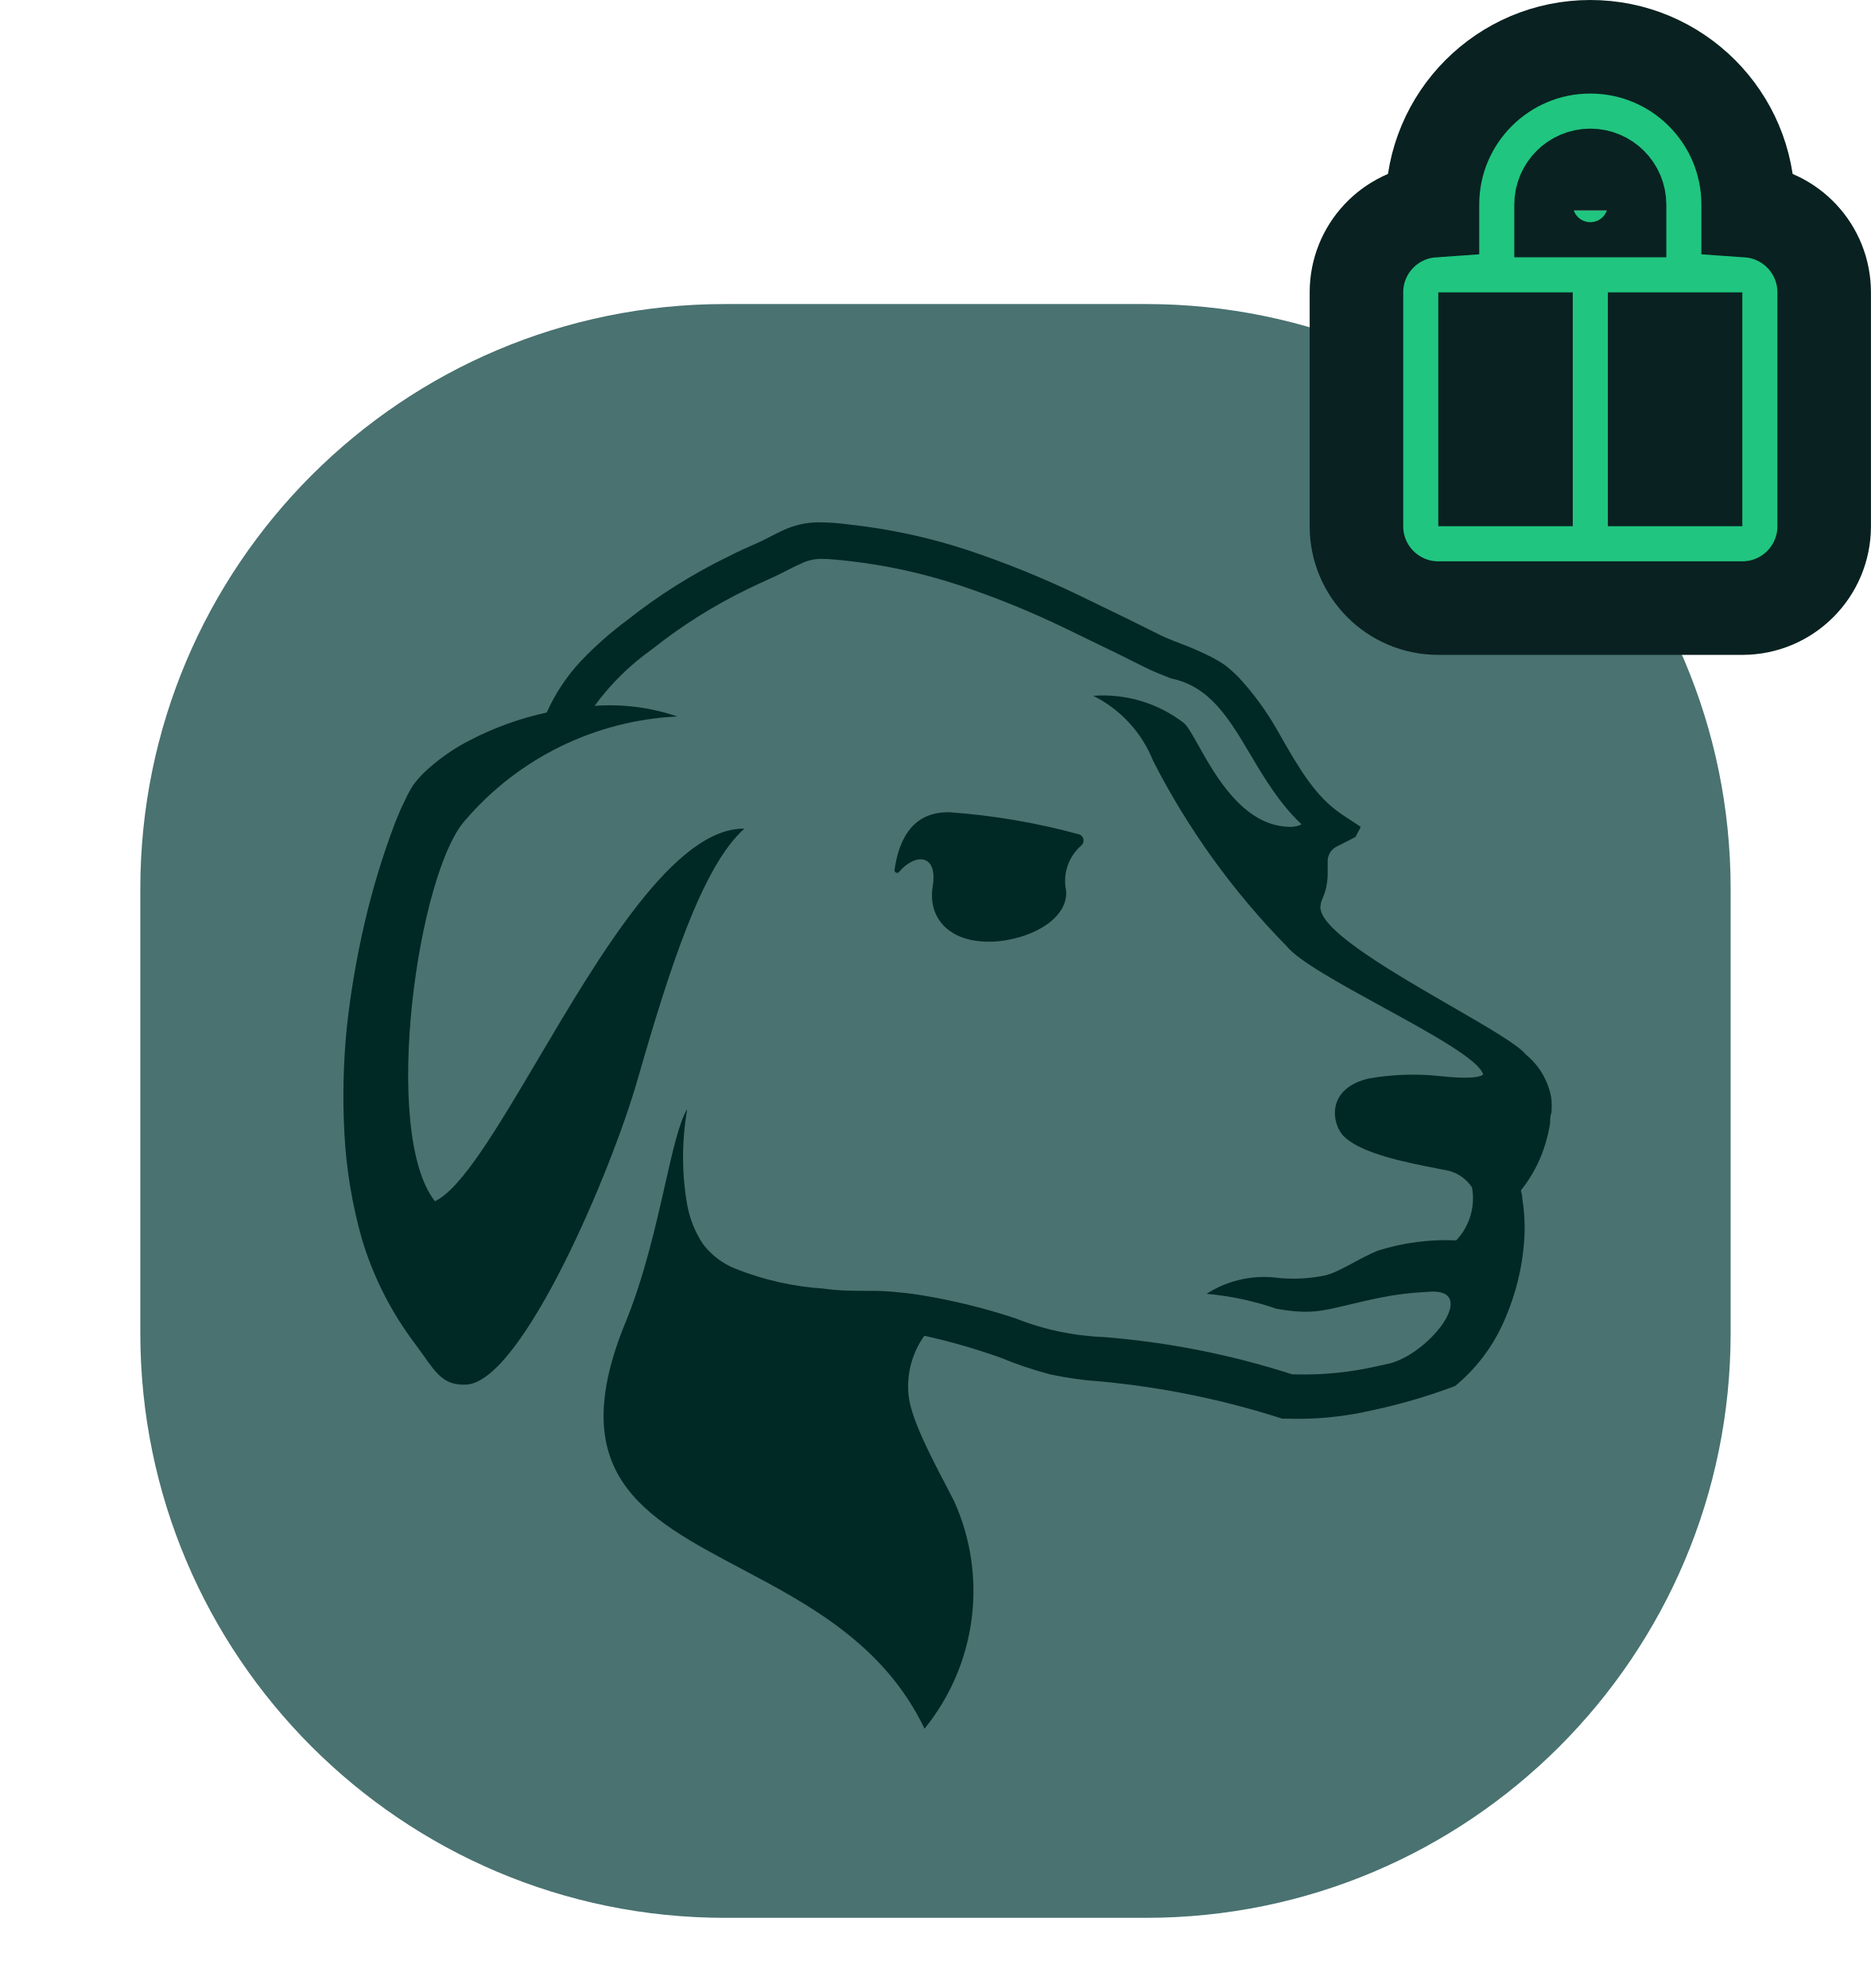
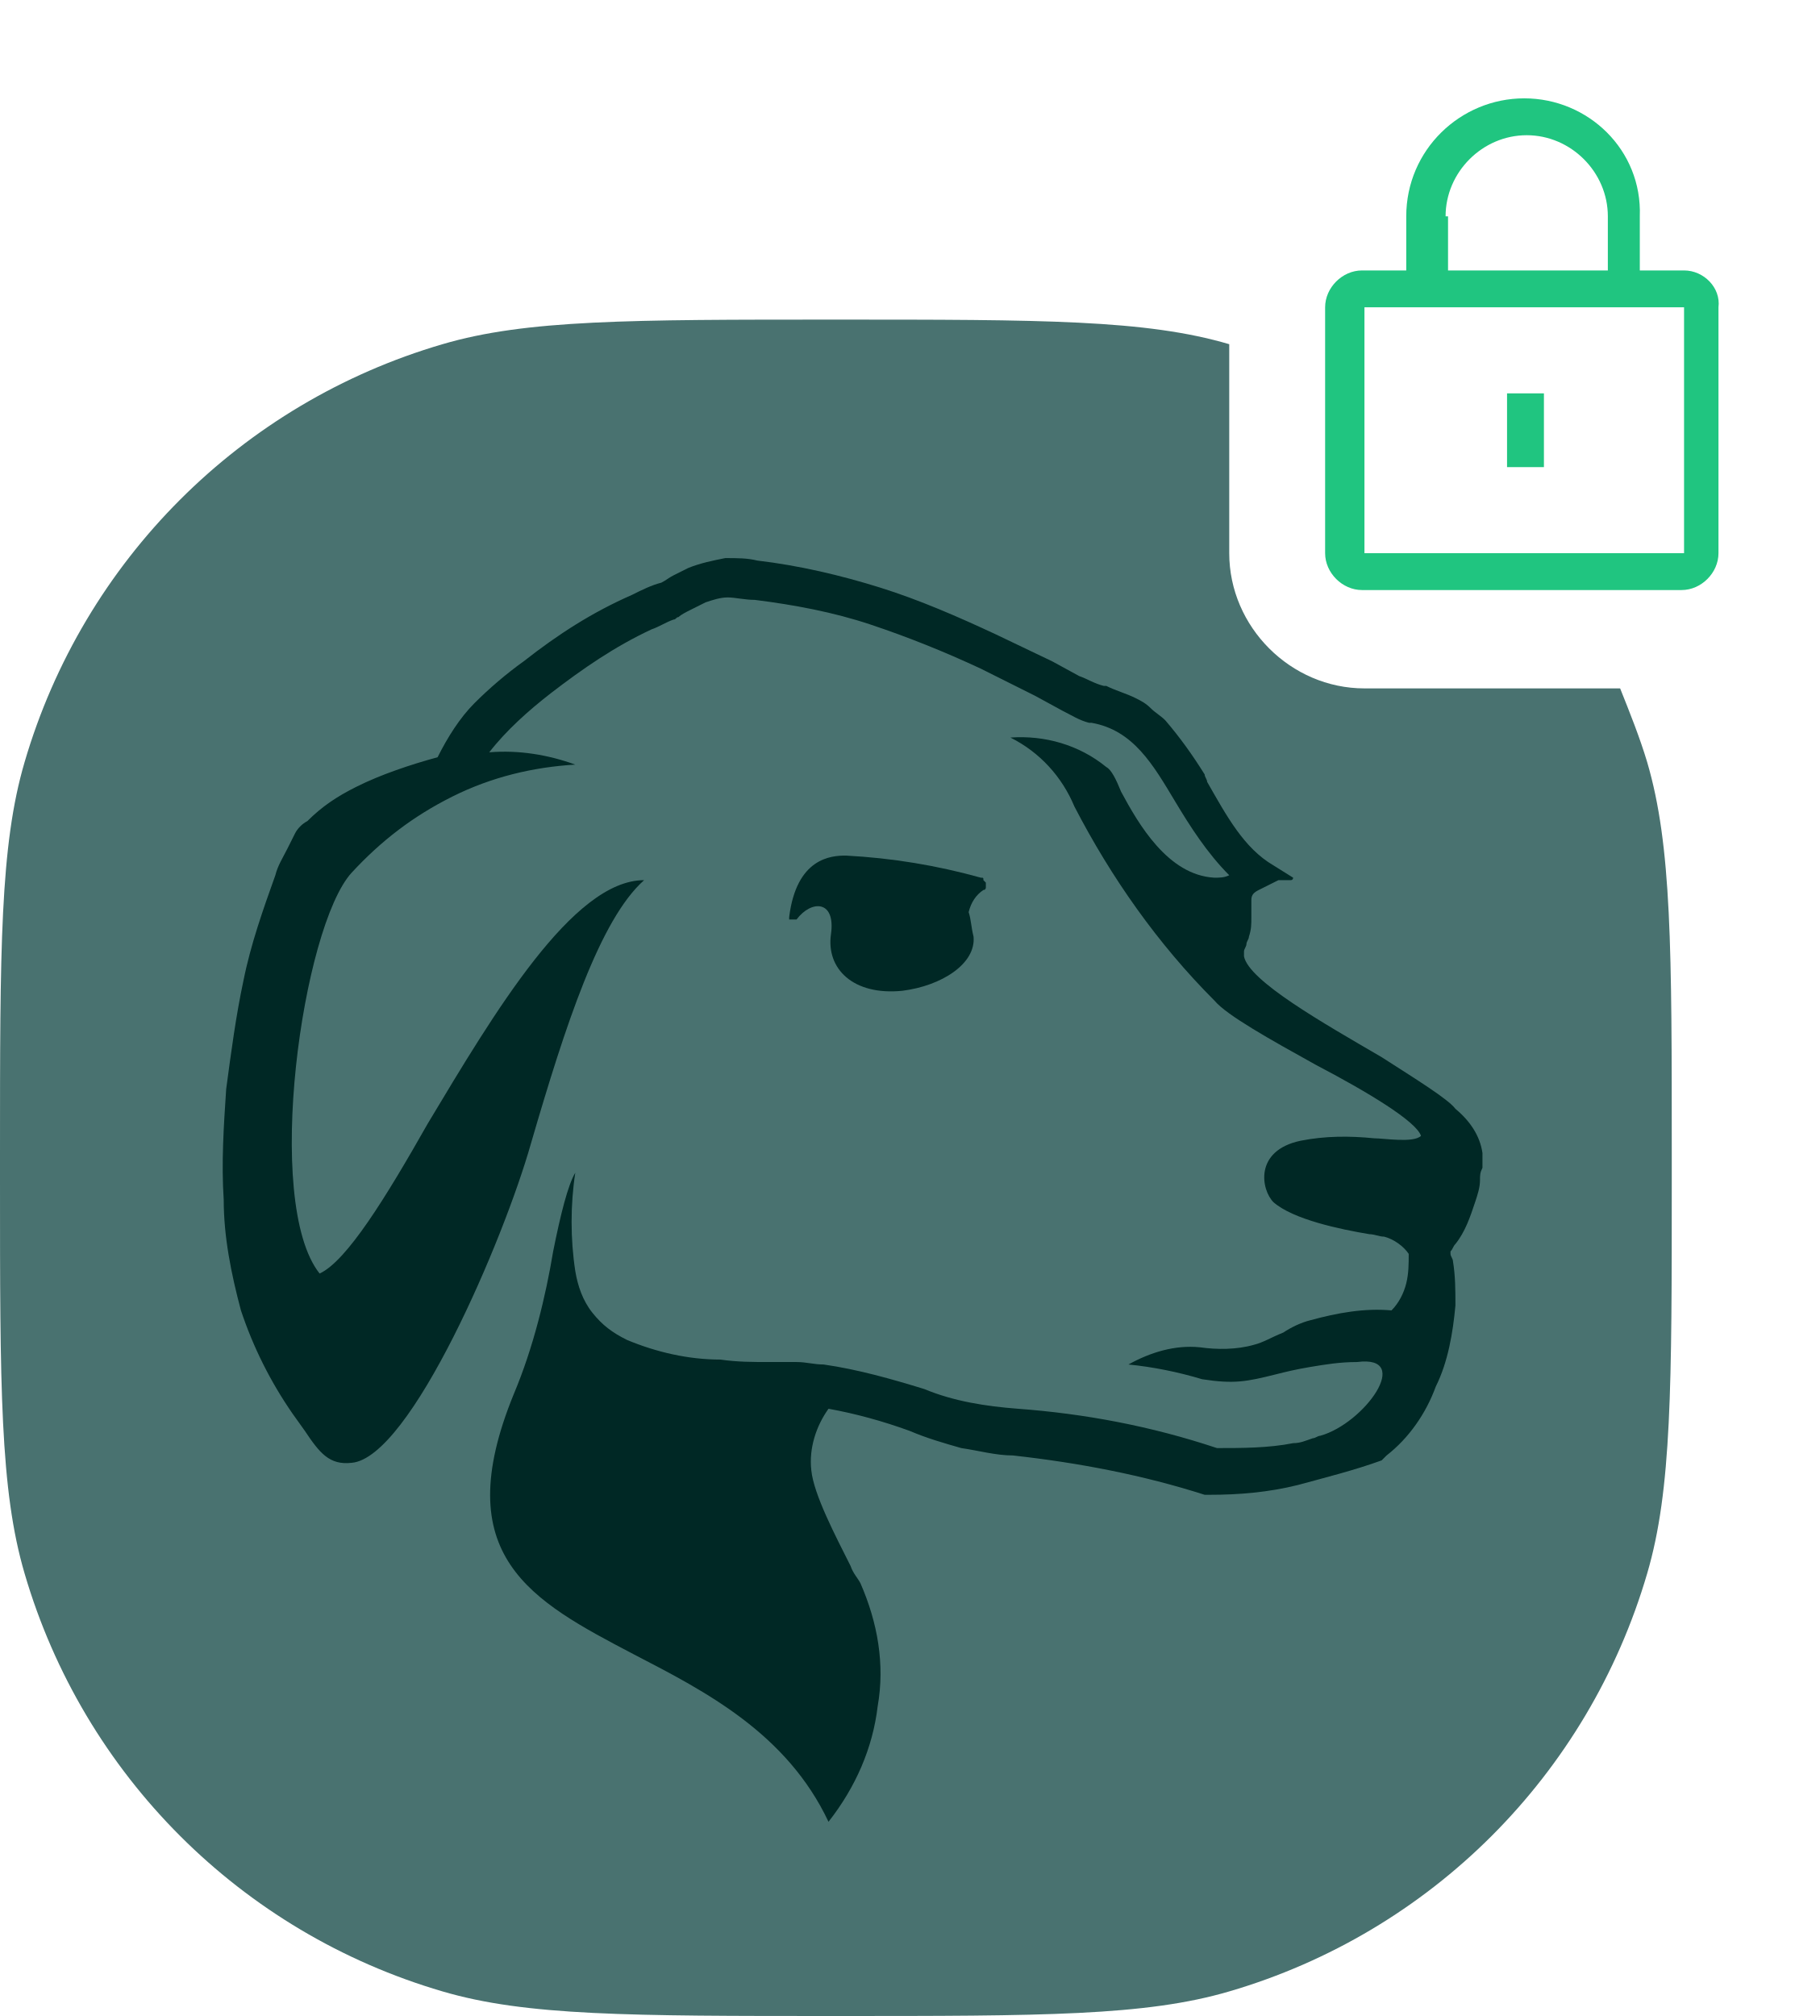
- <svg xmlns="http://www.w3.org/2000/svg" width="80" height="85" viewBox="0 0 80 85" fill="none">
-   <rect x="6" y="13" width="68" height="69" rx="25" fill="#497270" />
-   <path fill-rule="evenodd" clip-rule="evenodd" d="M65.237 45.084C65.811 45.549 66.198 46.205 66.329 46.932C66.354 47.144 66.357 47.357 66.337 47.569C66.281 47.736 66.281 47.872 66.281 48.023C66.234 48.317 66.168 48.607 66.082 48.892C65.906 49.485 65.637 50.047 65.285 50.556C65.219 50.652 65.135 50.762 65.077 50.837C65.058 50.862 65.042 50.883 65.03 50.899C65.032 50.91 65.037 50.927 65.043 50.949C65.062 51.016 65.094 51.129 65.094 51.273C65.188 51.855 65.214 52.446 65.174 53.034C65.095 54.17 64.826 55.285 64.377 56.332C63.93 57.426 63.228 58.398 62.33 59.167L62.226 59.255L62.083 59.311C60.972 59.723 59.833 60.053 58.673 60.299C57.481 60.577 56.257 60.697 55.033 60.657H54.938H54.826C52.295 59.842 49.683 59.308 47.035 59.064C46.315 59.014 45.599 58.913 44.893 58.761C44.177 58.572 43.474 58.335 42.79 58.052C41.722 57.67 40.631 57.356 39.524 57.112C39.003 57.84 38.763 58.731 38.846 59.621C38.925 60.602 39.809 62.289 40.442 63.497C40.575 63.752 40.697 63.985 40.798 64.186C41.51 65.765 41.769 67.511 41.545 69.229C41.321 70.947 40.624 72.568 39.532 73.912C37.807 70.307 34.575 68.596 31.68 67.064C27.513 64.859 24.046 63.024 26.786 56.443C27.561 54.519 28.041 52.403 28.433 50.67C28.767 49.197 29.038 48.001 29.375 47.434V47.482C29.151 48.8 29.151 50.146 29.375 51.465C29.48 52.082 29.713 52.671 30.06 53.193C30.421 53.669 30.906 54.035 31.462 54.252C32.664 54.728 33.932 55.013 35.222 55.097C35.883 55.193 36.544 55.193 37.214 55.193H37.214C37.567 55.19 37.921 55.206 38.273 55.24C38.623 55.272 38.982 55.312 39.333 55.368C40.722 55.592 42.091 55.928 43.427 56.371C44.626 56.847 45.898 57.117 47.187 57.168C49.927 57.383 52.633 57.917 55.248 58.761C56.295 58.797 57.342 58.717 58.371 58.522C58.629 58.473 58.884 58.416 59.137 58.359C59.251 58.333 59.364 58.308 59.478 58.283C61.27 57.758 63.318 54.977 60.976 55.24C60.325 55.271 59.678 55.351 59.04 55.479C58.462 55.597 58.008 55.706 57.625 55.797C56.456 56.076 55.947 56.197 54.579 55.957C53.613 55.623 52.61 55.409 51.592 55.32C52.445 54.771 53.458 54.524 54.468 54.619C55.214 54.713 55.971 54.681 56.706 54.523C57.077 54.417 57.456 54.213 57.865 53.992C58.193 53.815 58.541 53.628 58.92 53.472C60.001 53.131 61.134 52.983 62.266 53.034C62.549 52.736 62.757 52.377 62.875 51.983C62.992 51.59 63.016 51.175 62.943 50.771C62.714 50.423 62.366 50.171 61.963 50.062C61.805 50.027 61.603 49.988 61.373 49.944C60.191 49.714 58.252 49.338 57.479 48.605C56.945 48.095 56.658 46.542 58.538 46.111C59.532 45.937 60.546 45.902 61.549 46.008C61.979 46.056 63.15 46.167 63.421 45.944C63.239 45.312 61.175 44.182 59.12 43.057C57.318 42.07 55.523 41.088 55.009 40.448C52.722 38.117 50.801 35.453 49.314 32.546C48.831 31.33 47.918 30.335 46.749 29.75C48.138 29.648 49.517 30.062 50.62 30.913C50.779 31.045 50.982 31.407 51.242 31.871C51.97 33.17 53.146 35.267 55.065 35.35C55.267 35.369 55.471 35.333 55.654 35.246C54.705 34.35 54.063 33.269 53.462 32.257C52.551 30.722 51.734 29.345 50.078 29.009C50.053 28.999 50.029 28.989 50.004 28.98C49.626 28.832 49.272 28.693 48.876 28.491L47.752 27.933L45.522 26.85C44.05 26.139 42.533 25.524 40.981 25.01C39.446 24.506 37.863 24.161 36.258 23.982C35.907 23.942 35.437 23.895 35.111 23.895C34.803 23.896 34.5 23.969 34.226 24.11C34.036 24.189 33.819 24.301 33.601 24.413C33.426 24.503 33.25 24.593 33.087 24.667C33.017 24.7 32.946 24.732 32.875 24.764C32.577 24.899 32.277 25.036 31.988 25.177C30.532 25.881 29.159 26.744 27.893 27.75C26.944 28.42 26.11 29.241 25.424 30.18C26.622 30.093 27.824 30.247 28.961 30.634C27.234 30.716 25.542 31.149 23.987 31.907C22.433 32.664 21.049 33.73 19.92 35.039C17.872 37.23 16.279 48.406 18.597 51.361C19.729 50.831 21.259 48.242 22.998 45.301C25.677 40.767 28.853 35.395 31.829 35.429C30.036 37.03 28.65 41.332 27.264 46.151C26.149 50.062 22.365 58.984 19.975 59.199C19.043 59.255 18.701 58.809 18.072 57.901L17.546 57.184C16.627 55.907 15.927 54.485 15.475 52.978C15.057 51.502 14.806 49.985 14.726 48.453C14.645 46.947 14.68 45.437 14.829 43.937C14.991 42.45 15.241 40.973 15.578 39.516C15.914 38.057 16.348 36.622 16.877 35.222C17.02 34.864 17.163 34.513 17.347 34.155C17.44 33.954 17.546 33.76 17.665 33.573C17.802 33.386 17.954 33.21 18.119 33.047C18.701 32.495 19.358 32.028 20.071 31.661C21.115 31.117 22.227 30.715 23.377 30.466C23.741 29.651 24.239 28.902 24.851 28.252C25.456 27.618 26.114 27.037 26.818 26.515C28.169 25.445 29.632 24.526 31.183 23.775C31.55 23.584 32.028 23.369 32.346 23.233C32.515 23.162 32.692 23.07 32.887 22.97C33.062 22.879 33.251 22.782 33.462 22.684C33.937 22.458 34.456 22.338 34.983 22.333C35.434 22.335 35.883 22.366 36.329 22.429C38.044 22.616 39.734 22.982 41.372 23.52C42.985 24.058 44.562 24.697 46.096 25.432L48.358 26.531L49.481 27.089C49.755 27.237 50.106 27.372 50.487 27.518C50.515 27.529 50.544 27.54 50.572 27.551C50.986 27.71 51.369 27.878 51.783 28.085C52.007 28.2 52.223 28.33 52.428 28.475C52.624 28.634 52.81 28.804 52.986 28.985C53.596 29.648 54.13 30.378 54.579 31.16C54.629 31.246 54.678 31.332 54.727 31.418C55.513 32.795 56.243 34.074 57.383 34.824L58.18 35.35C58.166 35.394 58.147 35.437 58.124 35.477L57.957 35.788L57.16 36.194C57.002 36.27 56.88 36.404 56.818 36.568C56.788 36.642 56.772 36.72 56.77 36.799V37.309C56.774 37.578 56.739 37.847 56.666 38.106C56.634 38.21 56.596 38.302 56.562 38.384C56.514 38.501 56.475 38.596 56.475 38.671C56.452 38.752 56.452 38.837 56.475 38.918C56.699 39.928 59.637 41.625 62.063 43.027C63.598 43.914 64.929 44.682 65.237 45.084ZM45.586 38.082C45.673 39.189 44.327 40.057 42.734 40.241C40.687 40.44 39.651 39.316 39.882 37.899C40.113 36.481 39.117 36.481 38.448 37.277C38.433 37.296 38.413 37.31 38.389 37.317C38.366 37.323 38.341 37.322 38.319 37.313C38.296 37.304 38.277 37.288 38.264 37.267C38.252 37.246 38.246 37.222 38.249 37.198C38.584 34.832 39.97 34.728 40.591 34.728C42.46 34.861 44.311 35.176 46.119 35.668C46.169 35.68 46.215 35.706 46.252 35.743C46.288 35.78 46.313 35.826 46.325 35.877C46.337 35.927 46.334 35.98 46.317 36.029C46.301 36.078 46.271 36.121 46.231 36.154C45.961 36.389 45.76 36.691 45.646 37.03C45.533 37.369 45.512 37.732 45.586 38.082Z" fill="#002825" />
-   <path d="M70.75 14.5H72.5V20.5H70.75V19V16V14.5ZM65.25 20.5H63.5V14.5H65.25V16V19V20.5ZM61.25 9.009C59.434 9.137 58 10.651 58 12.5V22.5C58 24.433 59.567 26 61.5 26H74.5C76.433 26 78 24.433 78 22.5V12.5C78 10.651 76.566 9.137 74.75 9.009V8.75C74.75 5.022 71.728 2 68 2C64.272 2 61.25 5.022 61.25 8.75V9.009ZM69.25 8.75V9H66.75V8.75C66.75 8.06 67.31 7.5 68 7.5C68.69 7.5 69.25 8.06 69.25 8.75Z" fill="#20C580" stroke="#092120" stroke-width="4" />
+ <svg xmlns="http://www.w3.org/2000/svg" xml:space="preserve" id="Layer_1" x="0" y="0" version="1.1" viewBox="0 0 74 82">
+   <style>
+     .st1{fill:#002825}.st2{fill:#20c580}
+   </style>
+   <path fill="#497270" d="M50 22.5V14c-3.4-1-7.6-1-16-1s-12.6 0-16 1C9.8 16.4 3.4 22.8 1 31c-1 3.4-1 7.6-1 16v1c0 8.4 0 12.6 1 16 2.4 8.2 8.8 14.6 17 17 3.4 1 7.6 1 16 1s12.6 0 16-1c8.2-2.4 14.6-8.8 17-17 1-3.4 1-7.6 1-16v-1c0-8.4 0-12.6-1-16-.3-1-.7-2-1.1-3H55.5c-3 0-5.5-2.5-5.5-5.5z" />
+   <path d="M59.2 45.1c.6.5 1 1.1 1.1 1.8v.6c-.1.2-.1.3-.1.5 0 .3-.1.6-.2.9-.2.6-.4 1.2-.8 1.7-.1.1-.1.2-.2.3v.1c0 .1.1.2.1.3.1.6.1 1.2.1 1.8-.1 1.1-.3 2.3-.8 3.3-.4 1.1-1.1 2.1-2 2.8l-.1.1-.1.1c-1.1.4-2.3.7-3.4 1-1.2.3-2.4.4-3.6.4H49c-2.5-.8-5.1-1.3-7.8-1.6-.7 0-1.4-.2-2.1-.3-.7-.2-1.4-.4-2.1-.7-1.1-.4-2.2-.7-3.3-.9-.5.7-.8 1.6-.7 2.5.1 1 1 2.7 1.6 3.9.1.3.3.5.4.7.7 1.6 1 3.3.7 5-.2 1.7-.9 3.3-2 4.7-1.7-3.6-5-5.3-7.9-6.8-4.2-2.2-7.6-4-4.9-10.6.8-1.9 1.3-4 1.6-5.8.3-1.5.6-2.7.9-3.2-.2 1.3-.2 2.7 0 4 .1.6.3 1.2.7 1.7.4.5.8.8 1.4 1.1 1.2.5 2.5.8 3.8.8.7.1 1.3.1 2 .1h1.1c.4 0 .7.1 1.1.1 1.4.2 2.8.6 4.1 1 1.2.5 2.5.7 3.8.8 2.7.2 5.4.7 8.1 1.6 1 0 2.1 0 3.1-.2.3 0 .5-.1.8-.2.1 0 .2-.1.3-.1 1.8-.5 3.8-3.3 1.5-3-.7 0-1.3.1-1.9.2-.6.1-1 .2-1.4.3-1.2.3-1.7.4-3 .2-1-.3-2-.5-3-.6.9-.5 1.9-.8 2.9-.7.7.1 1.5.1 2.2-.1.4-.1.7-.3 1.2-.5.3-.2.7-.4 1.1-.5 1.1-.3 2.2-.5 3.3-.4.3-.3.5-.7.6-1.1.1-.4.1-.8.1-1.2-.2-.3-.6-.6-1-.7-.2 0-.4-.1-.6-.1-1.2-.2-3.1-.6-3.9-1.3-.5-.5-.8-2.1 1.1-2.5 1-.2 2-.2 3-.1.4 0 1.6.2 1.9-.1-.2-.6-2.2-1.8-4.3-2.9-1.8-1-3.6-2-4.1-2.6-2.3-2.3-4.2-5-5.7-7.9-.5-1.2-1.4-2.2-2.6-2.8 1.4-.1 2.8.3 3.9 1.2.2.1.4.5.6 1 .7 1.3 1.9 3.4 3.8 3.5.2 0 .4 0 .6-.1-.9-.9-1.6-2-2.2-3-.9-1.5-1.7-2.9-3.4-3.2h-.1c-.4-.1-.7-.3-1.1-.5l-1.1-.6-2.2-1.1c-1.5-.7-3-1.3-4.5-1.8s-3.1-.8-4.7-1c-.4 0-.8-.1-1.1-.1-.3 0-.6.1-.9.2l-.6.3c-.2.1-.4.2-.5.3-.1 0-.1.1-.2.1-.3.1-.6.3-.9.4-1.5.7-2.8 1.6-4.1 2.6-.9.7-1.8 1.5-2.5 2.4 1.2-.1 2.4.1 3.5.5-1.7.1-3.4.5-5 1.3s-2.9 1.8-4.1 3.1c-2 2.2-3.6 13.4-1.3 16.3 1.1-.5 2.7-3.1 4.4-6.1 2.7-4.5 5.9-9.9 8.8-9.9-1.8 1.6-3.2 5.9-4.6 10.7-1.1 3.9-4.9 12.8-7.3 13-.9.1-1.3-.4-1.9-1.3l-.5-.7c-.9-1.3-1.6-2.7-2.1-4.2-.4-1.5-.7-3-.7-4.5-.1-1.5 0-3 .1-4.5.2-1.5.4-3 .7-4.4.3-1.5.8-2.9 1.3-4.3.1-.4.3-.7.5-1.1l.3-.6c.1-.2.3-.4.5-.5.6-.6 1.2-1 2-1.4 1-.5 2.2-.9 3.3-1.2.4-.8.9-1.6 1.5-2.2.6-.6 1.3-1.2 2-1.7 1.4-1.1 2.8-2 4.4-2.7.4-.2.8-.4 1.2-.5.2-.1.3-.2.5-.3l.6-.3c.5-.2 1-.3 1.5-.4.5 0 .9 0 1.3.1 1.7.2 3.4.6 5 1.1 1.6.5 3.2 1.2 4.7 1.9l2.3 1.1 1.1.6c.3.1.6.3 1 .4h.1c.4.2.8.3 1.2.5.2.1.4.2.6.4.2.2.4.3.6.5.6.7 1.1 1.4 1.6 2.2 0 .1.1.2.1.3.8 1.4 1.5 2.7 2.7 3.4l.8.5s0 .1-.1.1H52l-.8.4c-.2.1-.3.2-.3.4v.7c0 .3 0 .5-.1.8 0 .1-.1.2-.1.3 0 .1-.1.2-.1.3v.2c.2 1 3.2 2.7 5.6 4.1 1.4.9 2.7 1.7 3 2.1z" class="st1" />
+   <path d="M39.6 38.1c.1 1.1-1.3 2-2.9 2.2-2 .2-3.1-.9-2.9-2.3.2-1.4-.8-1.4-1.4-.6H32.1v-.1c.3-2.4 1.7-2.5 2.3-2.5 1.9.1 3.7.4 5.5.9.1 0 .1 0 .1.1l.1.1v.2s0 .1-.1.1c-.3.2-.5.5-.6.9.1.3.1.6.2 1z" class="st1" />
+   <path d="M68.5 11h-1.8V8.8C66.8 6.1 64.6 4 62 4s-4.8 2.1-4.8 4.8V11h-1.8c-.8 0-1.5.7-1.5 1.5v10c0 .8.7 1.5 1.5 1.5h13c.8 0 1.5-.7 1.5-1.5v-10c.1-.8-.6-1.5-1.4-1.5zm-9.7-2.2c0-1.8 1.5-3.3 3.3-3.3s3.3 1.5 3.3 3.3V11h-6.5V8.8zm9.7 13.7h-13v-10h13v10z" class="st2" />
+   <path d="M61.3 16h1.5v3h-1.5z" class="st2" />
</svg>
